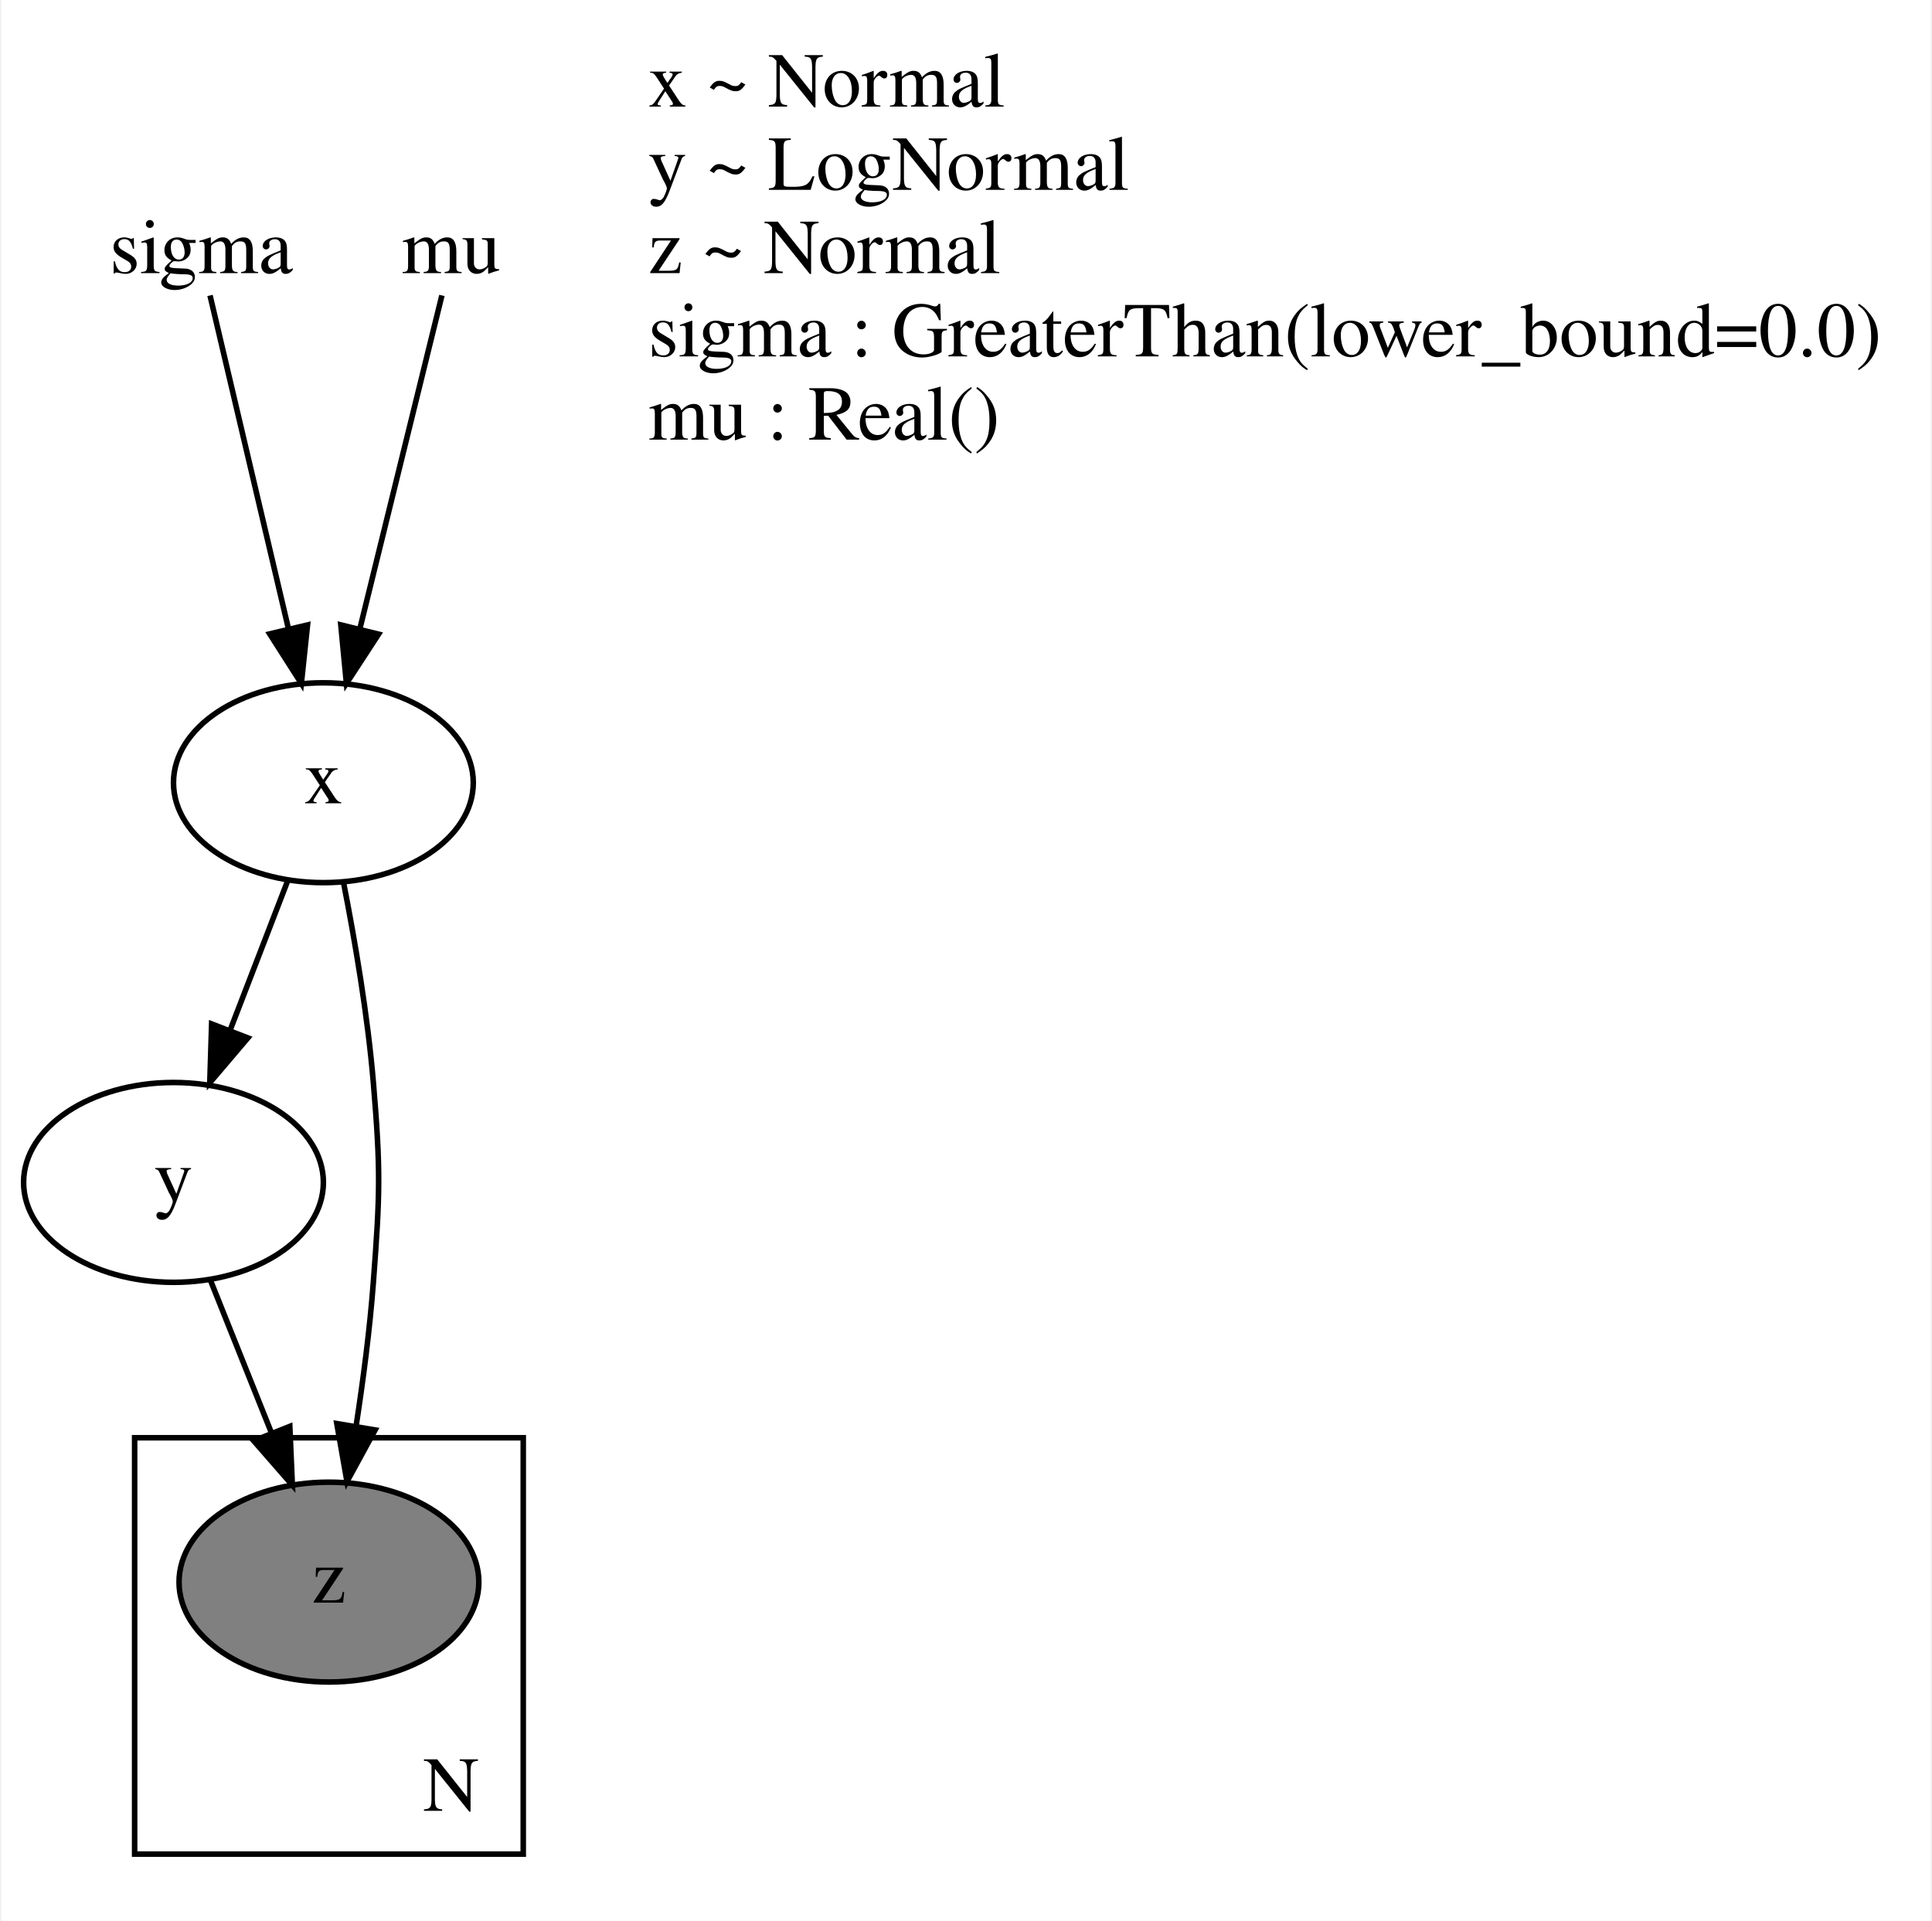
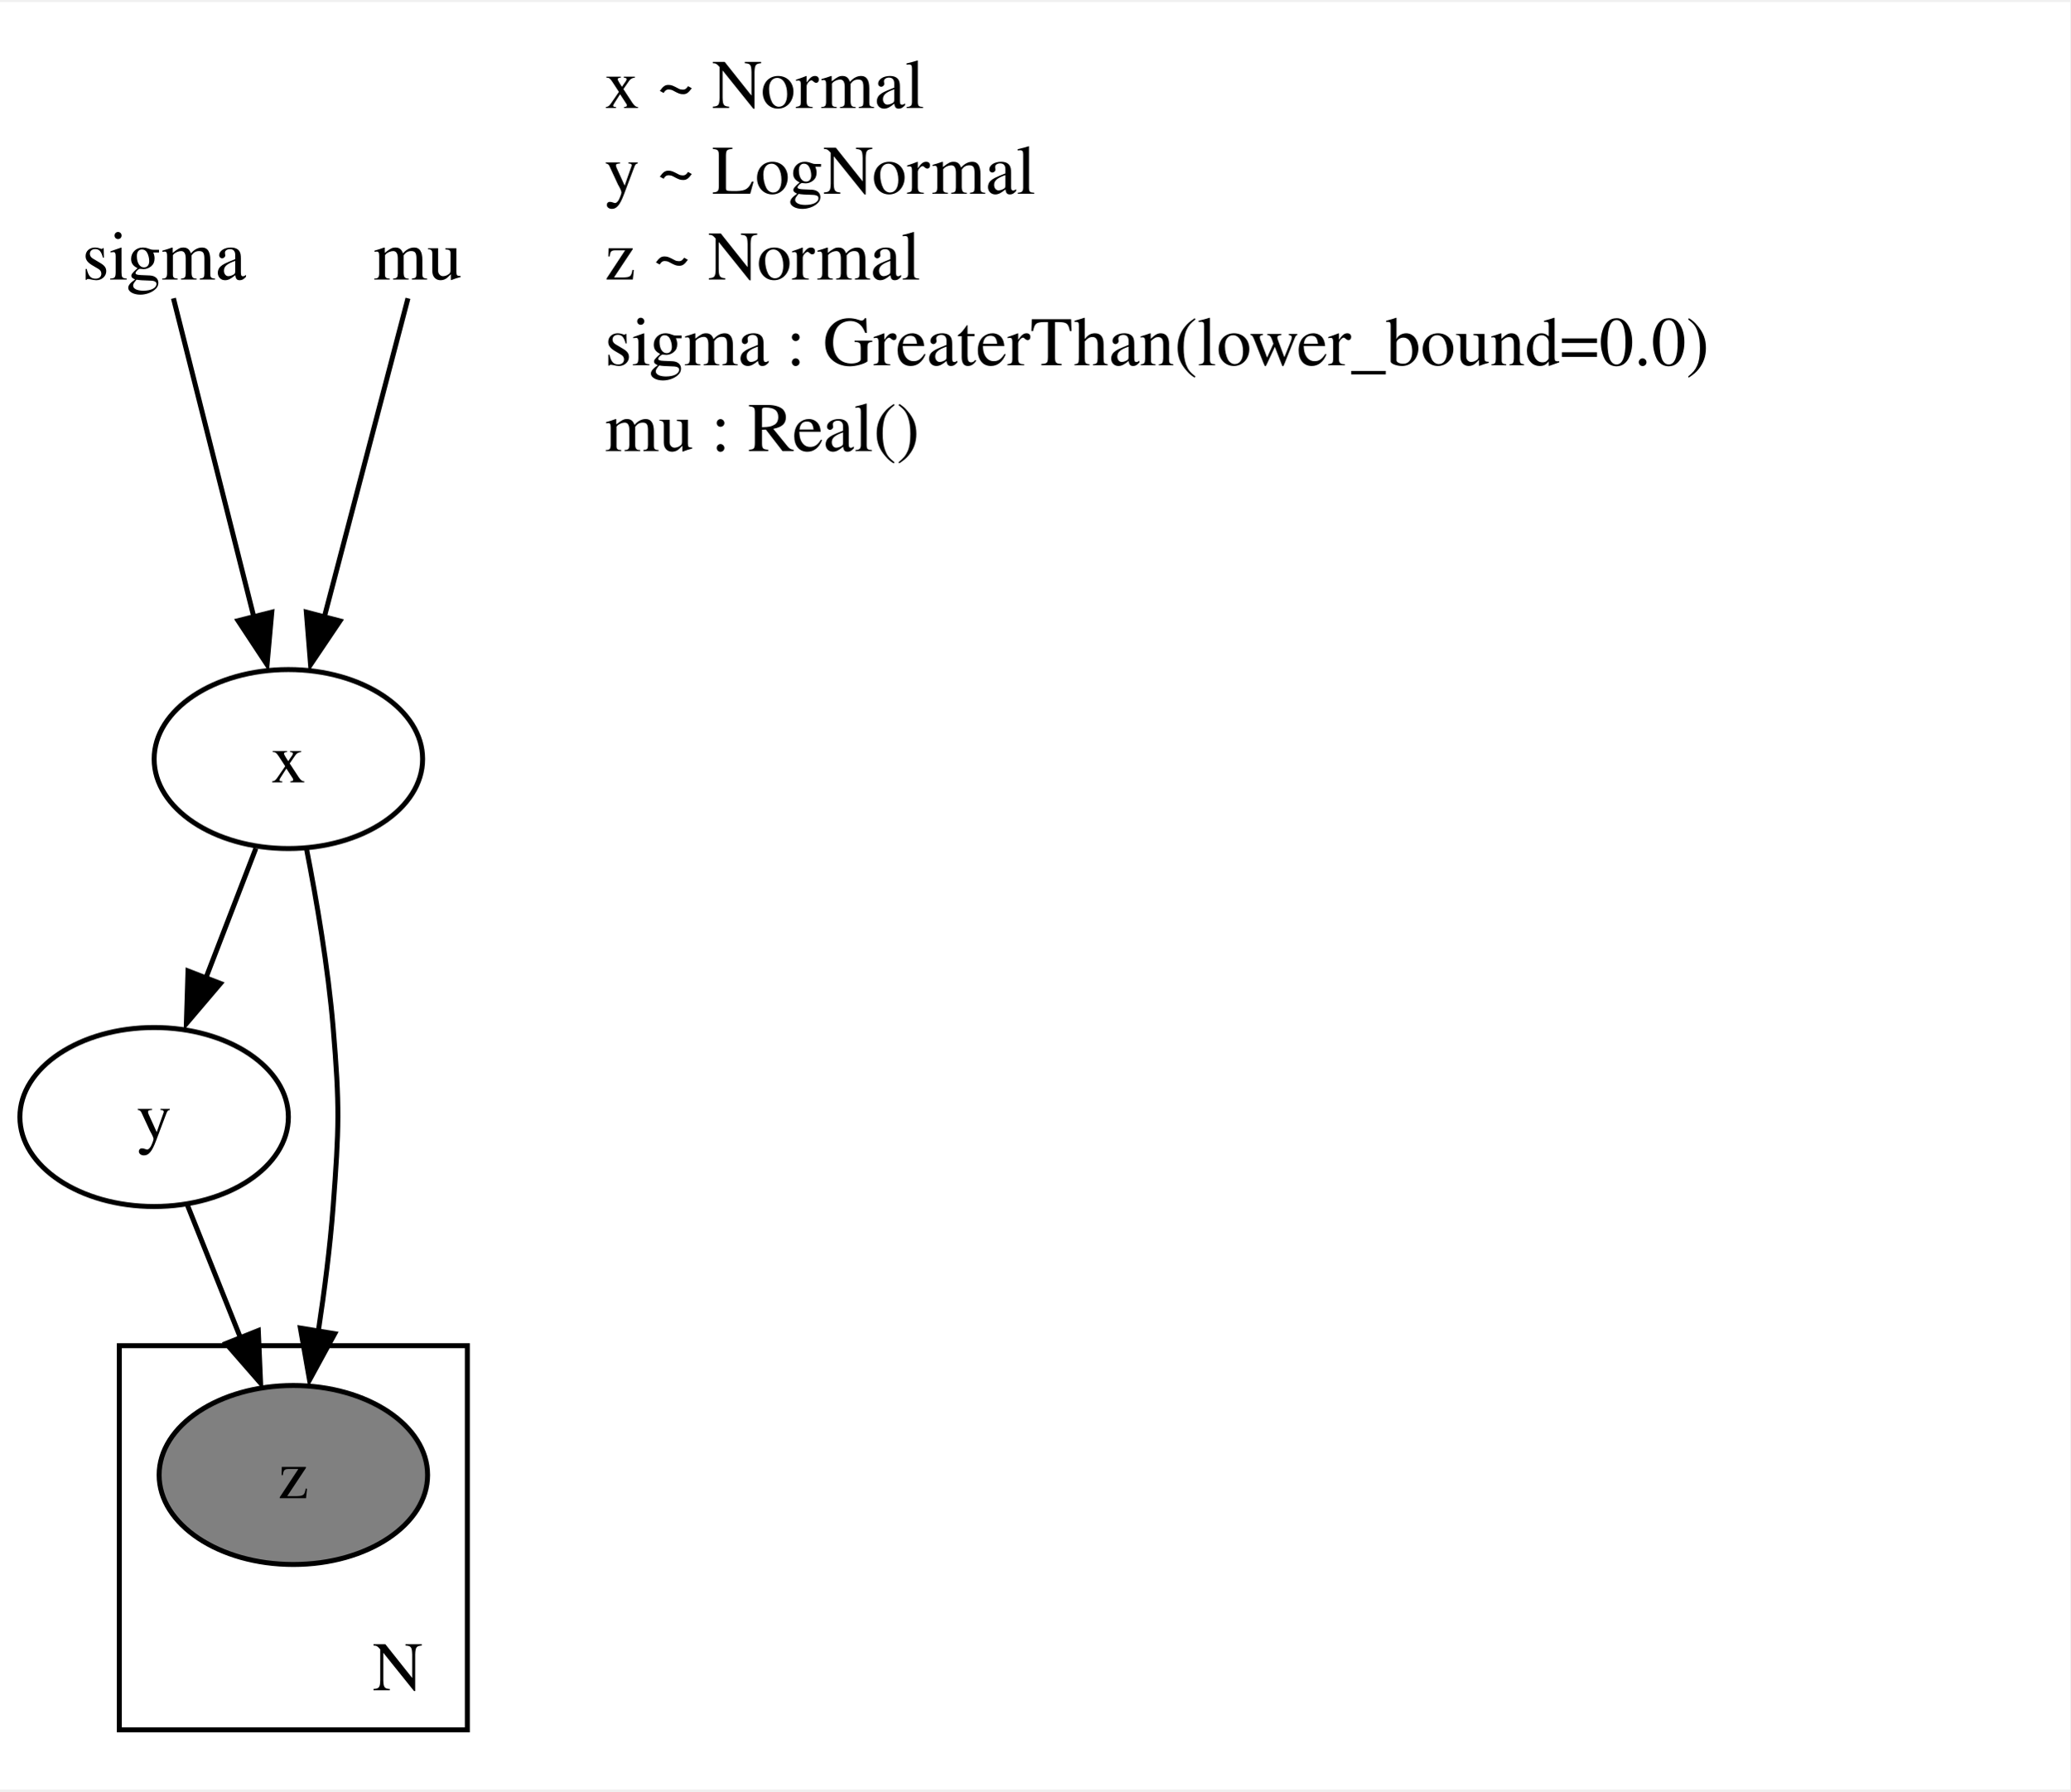
- <svg xmlns="http://www.w3.org/2000/svg" width="348pt" height="346pt" viewBox="0.00 0.00 347.50 346.00">
-   <g id="graph0" class="graph" transform="scale(1 1) rotate(0) translate(4 342)">
-     <polygon fill="white" stroke="transparent" points="-4,4 -4,-342 343.5,-342 343.5,4 -4,4" />
+ <svg xmlns="http://www.w3.org/2000/svg" width="416pt" height="360pt" viewBox="0.00 0.00 416.38 359.50">
+   <g id="graph0" class="graph" transform="scale(1 1) rotate(0) translate(4 355.5)">
+     <polygon fill="white" stroke="none" points="-4,4 -4,-355.5 412.38,-355.5 412.38,4 -4,4" />
    <g id="clust1" class="cluster">
-       <polygon fill="none" stroke="black" points="20,-8 20,-83 90,-83 90,-8 20,-8" />
-       <text text-anchor="middle" x="77" y="-15.8" font-family="Times,serif" font-size="14.00">N</text>
+       <polygon fill="none" stroke="black" points="20,-8 20,-85.25 90,-85.25 90,-8 20,-8" />
+       <text text-anchor="middle" x="76" y="-15.95" font-family="Times,serif" font-size="14.00">N</text>
    </g>
    <g id="node1" class="node">
-       <ellipse fill="white" stroke="black" cx="54" cy="-201" rx="27" ry="18" />
-       <text text-anchor="middle" x="54" y="-197.3" font-family="Times,serif" font-size="14.00">x</text>
+       <ellipse fill="white" stroke="black" cx="54" cy="-203.25" rx="27" ry="18" />
+       <text text-anchor="middle" x="54" y="-198.57" font-family="Times,serif" font-size="14.00">x</text>
    </g>
    <g id="node2" class="node">
-       <ellipse fill="white" stroke="black" cx="27" cy="-129" rx="27" ry="18" />
-       <text text-anchor="middle" x="27" y="-125.3" font-family="Times,serif" font-size="14.00">y</text>
+       <ellipse fill="white" stroke="black" cx="27" cy="-131.25" rx="27" ry="18" />
+       <text text-anchor="middle" x="27" y="-126.58" font-family="Times,serif" font-size="14.00">y</text>
    </g>
    <g id="edge1" class="edge">
-       <path fill="none" stroke="black" d="M47.6,-183.41C44.49,-175.34 40.67,-165.43 37.17,-156.35" />
-       <polygon fill="black" stroke="black" points="40.4,-155.03 33.54,-146.96 33.87,-157.55 40.4,-155.03" />
+       <path fill="none" stroke="black" d="M47.46,-185.3C44.45,-177.48 40.79,-168 37.41,-159.23" />
+       <polygon fill="black" stroke="black" points="40.34,-158.11 33.48,-150.04 33.81,-160.63 40.34,-158.11" />
    </g>
    <g id="node5" class="node">
-       <ellipse fill="gray" stroke="black" cx="55" cy="-57" rx="27" ry="18" />
-       <text text-anchor="middle" x="55" y="-53.3" font-family="Times,serif" font-size="14.00">z</text>
+       <ellipse fill="gray" stroke="black" cx="55" cy="-59.25" rx="27" ry="18" />
+       <text text-anchor="middle" x="55" y="-54.58" font-family="Times,serif" font-size="14.00">z</text>
    </g>
    <g id="edge2" class="edge">
-       <path fill="none" stroke="black" d="M57.65,-182.91C59.68,-172.57 61.98,-159.09 63,-147 64.34,-131.06 64.2,-126.96 63,-111 62.36,-102.52 61.16,-93.34 59.88,-85.04" />
-       <polygon fill="black" stroke="black" points="63.32,-84.41 58.25,-75.11 56.42,-85.55 63.32,-84.41" />
+       <path fill="none" stroke="black" d="M57.65,-185.16C59.68,-174.82 61.98,-161.34 63,-149.25 64.34,-133.31 64.2,-129.21 63,-113.25 62.38,-105.05 61.24,-96.2 60.01,-88.12" />
+       <polygon fill="black" stroke="black" points="63.32,-87.67 58.25,-78.36 56.41,-88.8 63.32,-87.67" />
    </g>
    <g id="edge3" class="edge">
-       <path fill="none" stroke="black" d="M33.64,-111.41C36.91,-103.22 40.94,-93.14 44.62,-83.95" />
-       <polygon fill="black" stroke="black" points="47.95,-85.05 48.41,-74.47 41.45,-82.45 47.95,-85.05" />
+       <path fill="none" stroke="black" d="M33.64,-113.66C36.84,-105.64 40.77,-95.82 44.38,-86.79" />
+       <polygon fill="black" stroke="black" points="47.95,-88.3 48.41,-77.72 41.45,-85.7 47.95,-88.3" />
    </g>
    <g id="node3" class="node">
-       <polygon fill="white" stroke="transparent" points="49,-304 15,-304 15,-289 49,-289 49,-304" />
-       <text text-anchor="middle" x="32" y="-292.8" font-family="Times,serif" font-size="14.00">sigma</text>
+       <polygon fill="white" stroke="none" points="50.38,-313 7.62,-313 7.62,-295.75 50.38,-295.75 50.38,-313" />
+       <text text-anchor="middle" x="29" y="-299.7" font-family="Times,serif" font-size="14.00">sigma</text>
    </g>
    <g id="edge4" class="edge">
-       <path fill="none" stroke="black" d="M33.58,-288.78C36.5,-276.38 42.87,-249.32 47.72,-228.69" />
-       <polygon fill="black" stroke="black" points="51.14,-229.42 50.03,-218.88 44.33,-227.81 51.14,-229.42" />
+       <path fill="none" stroke="black" d="M30.88,-295.92C34.26,-282.51 41.54,-253.64 47.04,-231.87" />
+       <polygon fill="black" stroke="black" points="50.66,-232.79 49.71,-222.24 43.88,-231.08 50.66,-232.79" />
    </g>
    <g id="node4" class="node">
-       <polygon fill="white" stroke="transparent" points="86.5,-304 67.5,-304 67.5,-289 86.5,-289 86.5,-304" />
-       <text text-anchor="middle" x="77" y="-292.8" font-family="Times,serif" font-size="14.00">mu</text>
+       <polygon fill="white" stroke="none" points="91.25,-313 68.75,-313 68.75,-295.75 91.25,-295.75 91.25,-313" />
+       <text text-anchor="middle" x="80" y="-299.7" font-family="Times,serif" font-size="14.00">mu</text>
    </g>
    <g id="edge5" class="edge">
-       <path fill="none" stroke="black" d="M75.35,-288.78C72.3,-276.38 65.64,-249.32 60.56,-228.69" />
-       <polygon fill="black" stroke="black" points="63.94,-227.76 58.15,-218.88 57.14,-229.43 63.94,-227.76" />
+       <path fill="none" stroke="black" d="M78.05,-295.92C74.53,-282.51 66.96,-253.64 61.24,-231.87" />
+       <polygon fill="black" stroke="black" points="64.38,-231.03 58.46,-222.24 57.61,-232.8 64.38,-231.03" />
    </g>
    <g id="node6" class="node">
-       <text text-anchor="start" x="112.5" y="-322.8" font-family="Times,serif" font-size="14.00">x ~ Normal</text>
-       <text text-anchor="start" x="112.5" y="-307.8" font-family="Times,serif" font-size="14.00">y ~ LogNormal</text>
-       <text text-anchor="start" x="112.5" y="-292.8" font-family="Times,serif" font-size="14.00">z ~ Normal</text>
-       <text text-anchor="start" x="112.5" y="-277.8" font-family="Times,serif" font-size="14.00">sigma : GreaterThan(lower_bound=0.0)</text>
-       <text text-anchor="start" x="112.5" y="-262.8" font-family="Times,serif" font-size="14.00">mu : Real()</text>
+       <text text-anchor="start" x="117.62" y="-334.2" font-family="Times,serif" font-size="14.00">x ~ Normal</text>
+       <text text-anchor="start" x="117.62" y="-316.95" font-family="Times,serif" font-size="14.00">y ~ LogNormal</text>
+       <text text-anchor="start" x="117.62" y="-299.7" font-family="Times,serif" font-size="14.00">z ~ Normal</text>
+       <text text-anchor="start" x="117.62" y="-282.45" font-family="Times,serif" font-size="14.00">sigma : GreaterThan(lower_bound=0.0)</text>
+       <text text-anchor="start" x="117.62" y="-265.2" font-family="Times,serif" font-size="14.00">mu : Real()</text>
    </g>
  </g>
</svg>
